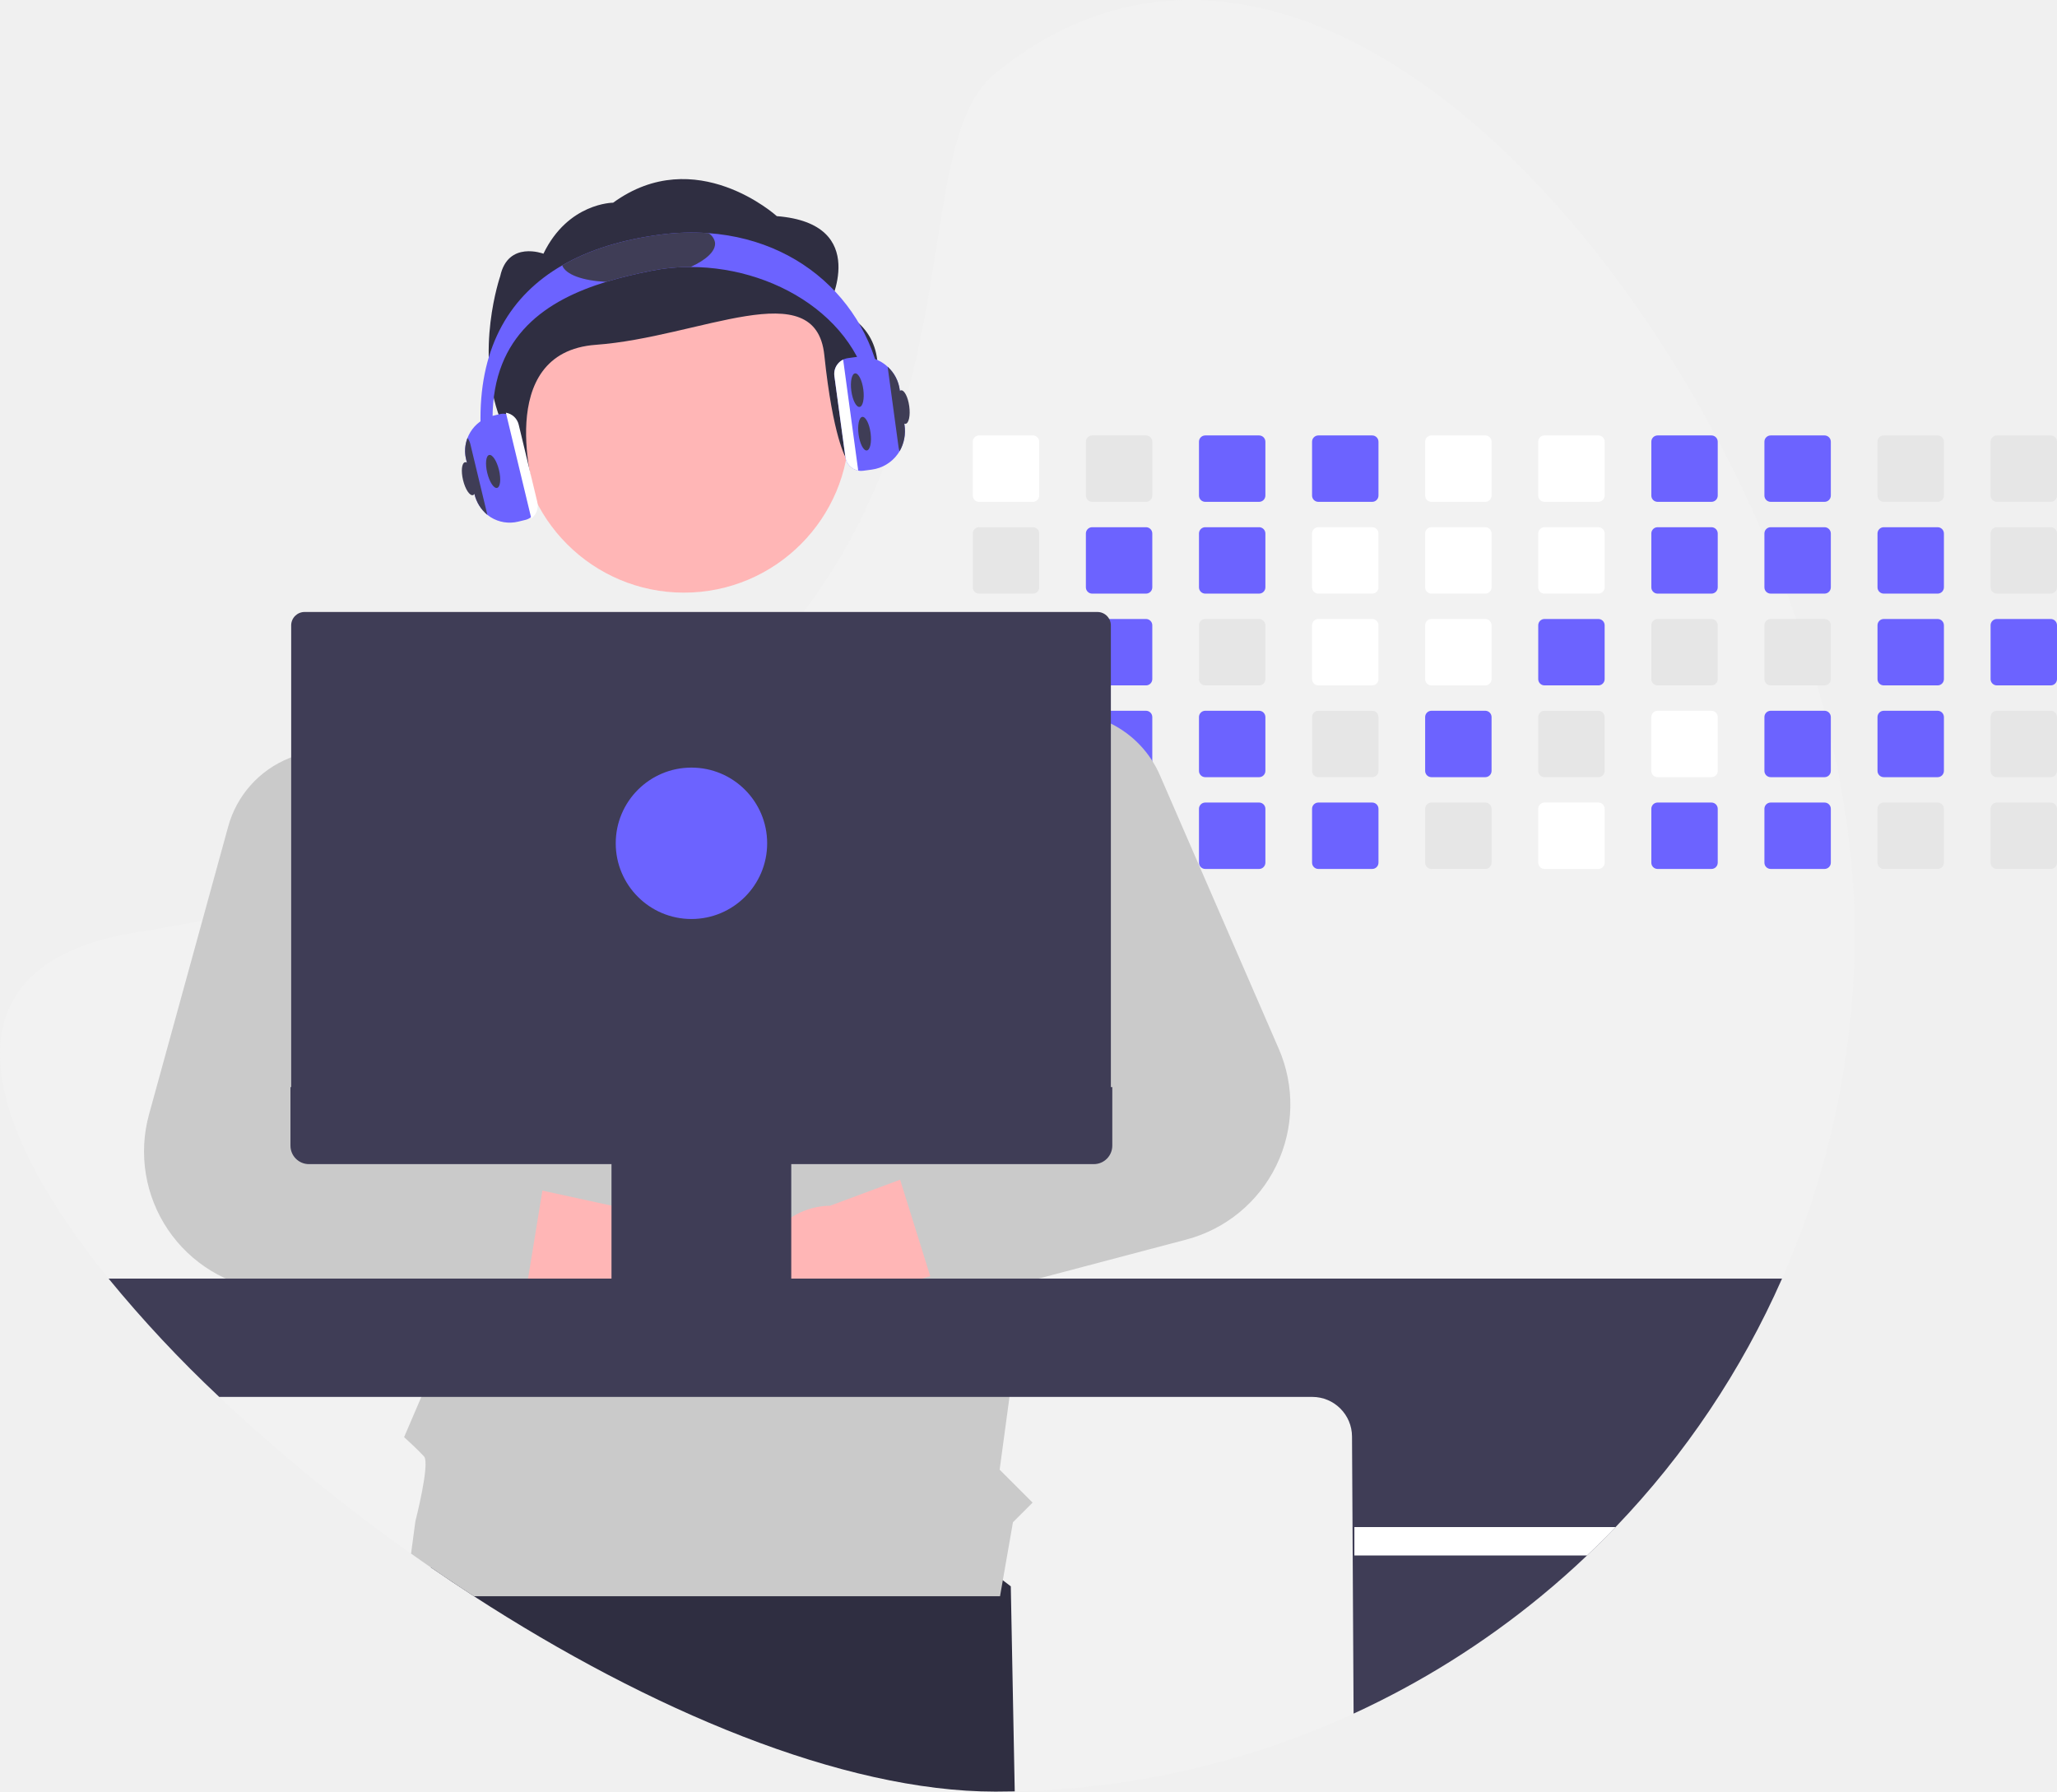
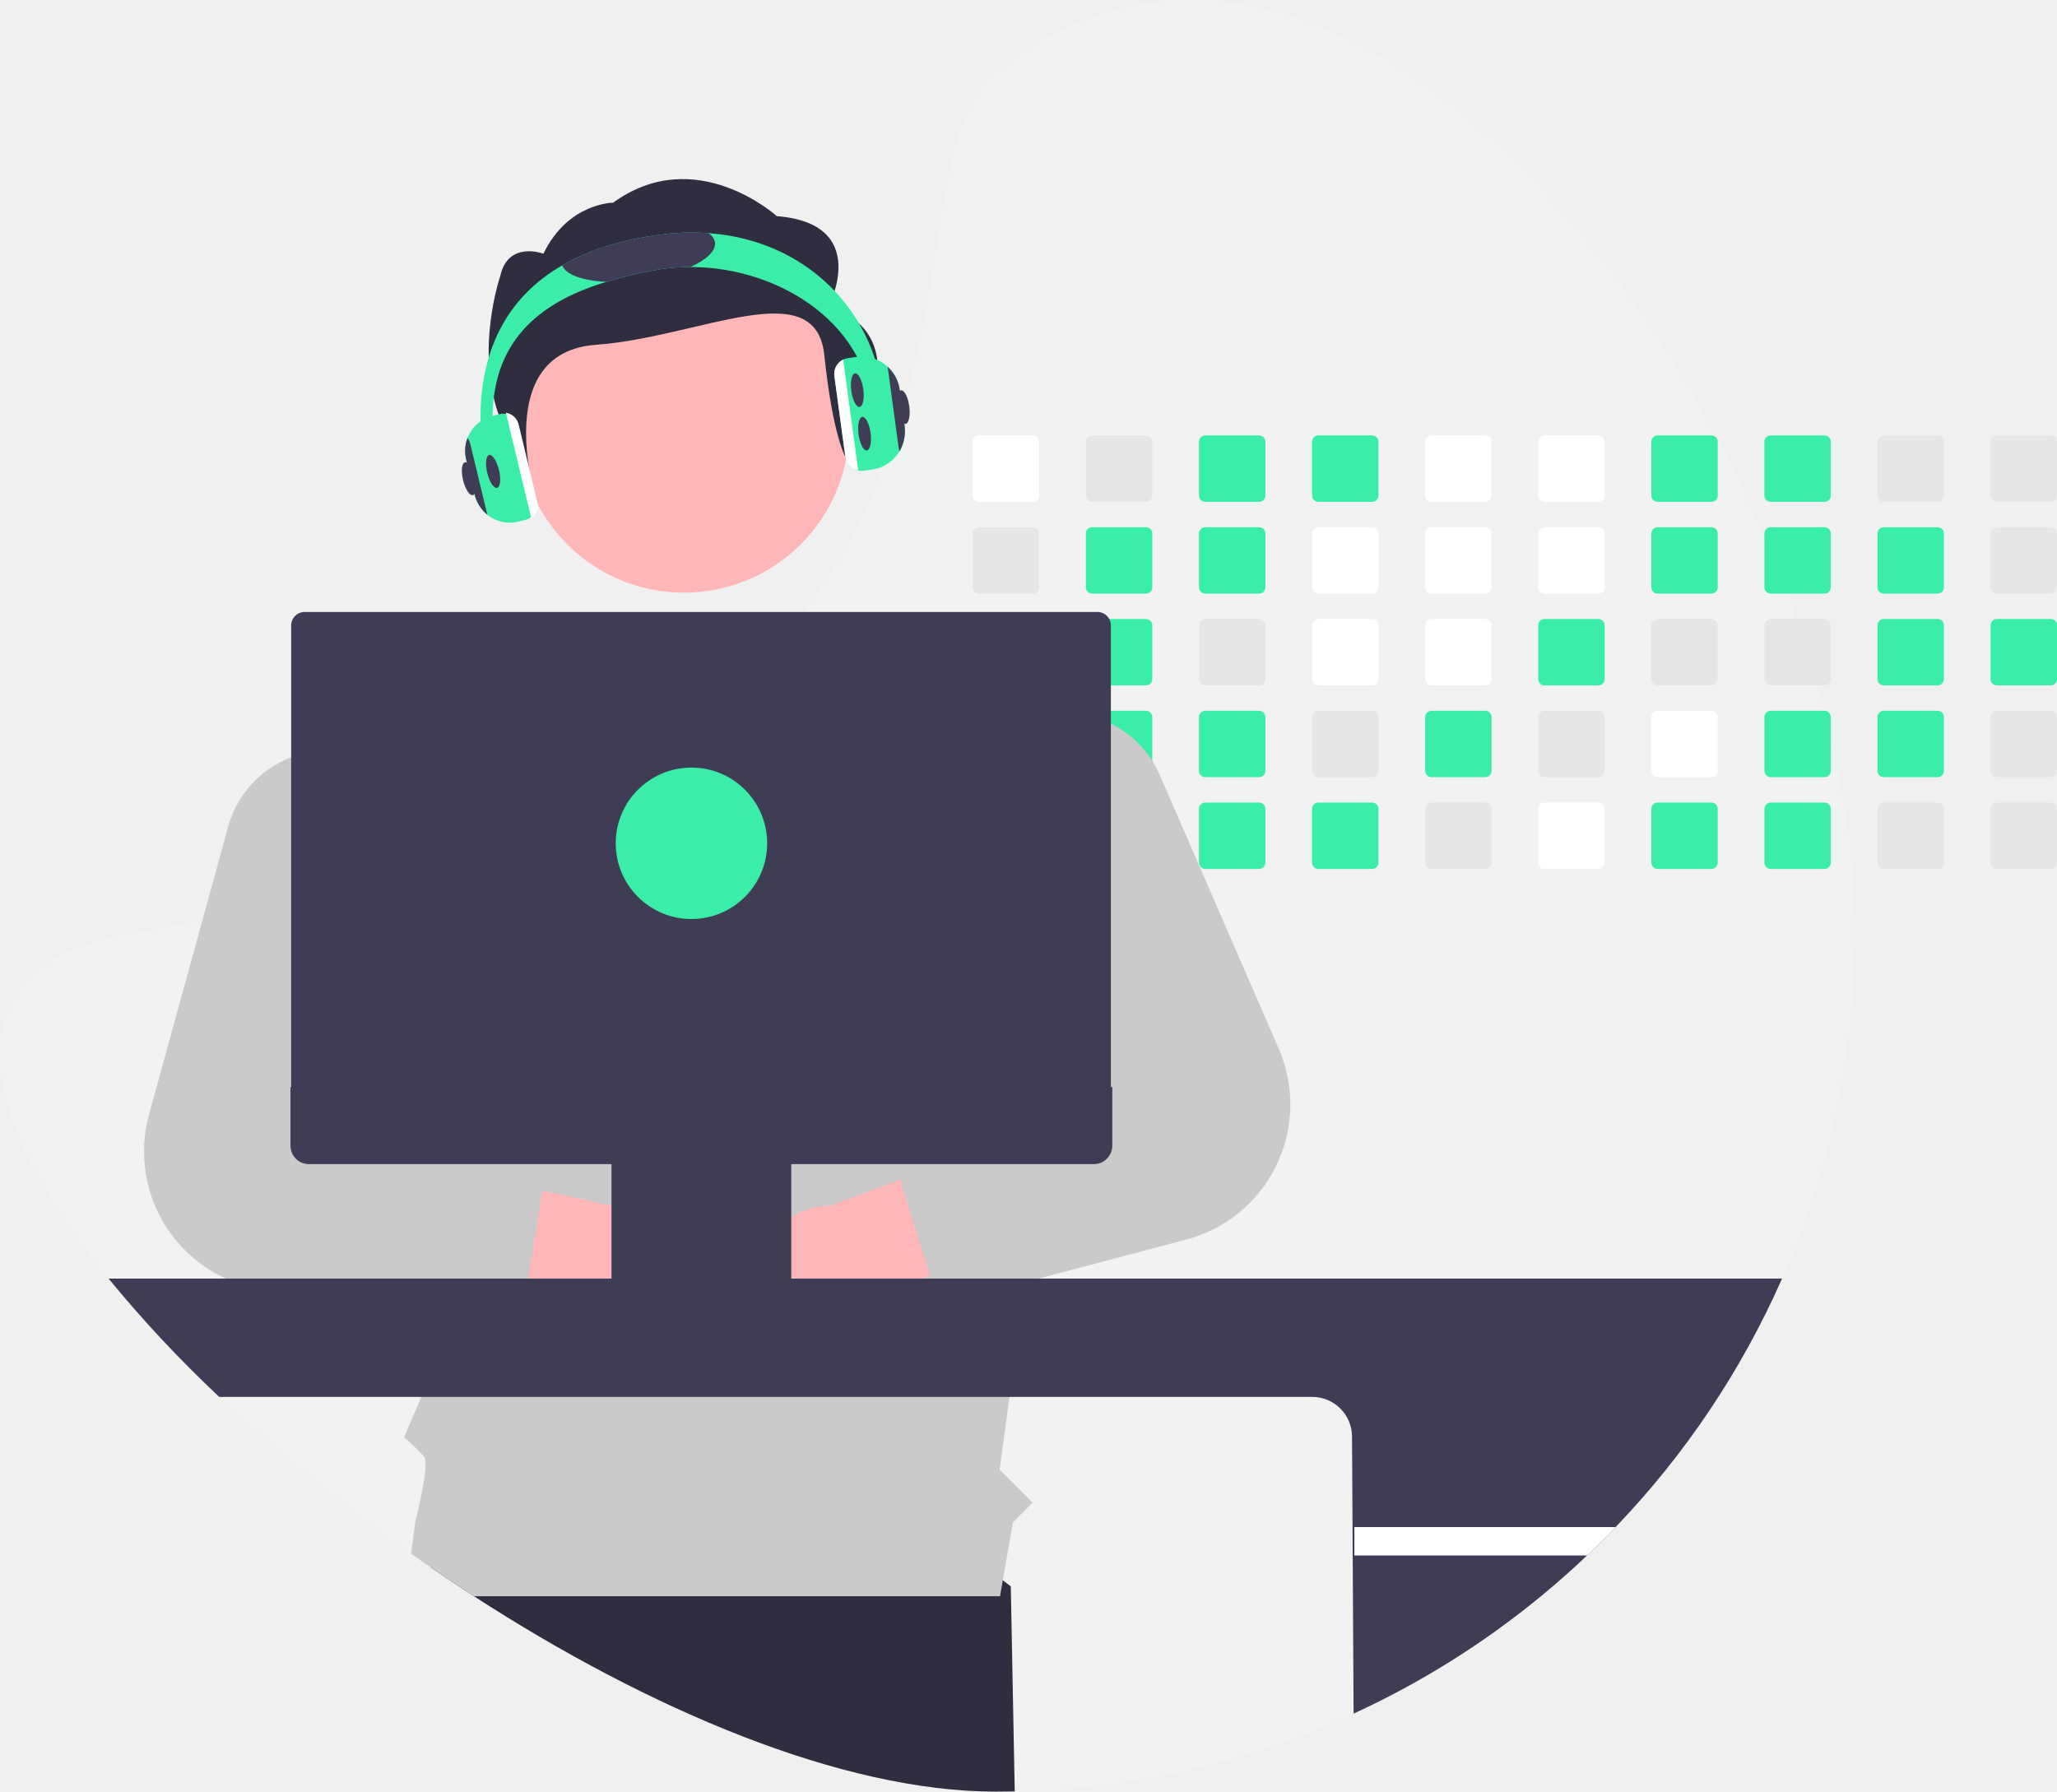
<svg xmlns="http://www.w3.org/2000/svg" data-name="Layer 1" width="850.538" height="740.83" viewBox="0 0 850.538 740.83">
  <path d="M941.609,465.125a354.21,354.21,0,0,1-98.85,245.9q-5.745,6.015-11.8,11.74-9.225,8.775-19.07,16.87a353.934,353.934,0,0,1-217.58,80.69q-3.975.09-7.98.09c-63.43,0-143.21-33.88-215.61-80.78q-8.985-5.82-17.81-11.91-4.125-2.82-8.21-5.72a730.43,730.43,0,0,1-79.32-64.8,514.116,514.116,0,0,1-45.75-48.92c-55.63-68.62-67.9-130.45,11.41-143.16q14.085-2.25,27.34-4.81,19.2-3.69,36.75-7.97,23.64-5.745,44.42-12.46,6.99-2.25,13.66-4.59c65.74-23.09,109.74-53.2,139.69-85.87q7.62-8.295,14.05-16.79a236.055,236.055,0,0,0,17.83-27.12,254.898,254.898,0,0,0,18.41-41.05l.27-.78c23.83-68.74,16.58-132.5,42.87-153.84,112.38-91.23,252.29,38.69,317.96,191.9q4.965,11.58,9.34,23.3,1.965,5.235,3.79,10.49,4.8,13.695,8.71,27.46,1.5,5.25,2.86,10.49c.97,3.77,1.9,7.53,2.76,11.29C938.139,412.305,941.609,439.455,941.609,465.125Z" transform="translate(-174.731 -79.58524)" fill="#f2f2f2" />
  <path d="M594.309,820.325q-3.975.09-7.98.09c-63.43,0-143.21-33.88-215.61-80.78q-8.985-5.82-17.81-11.91l5.16-31.4,156.21-20.74,78.4,59.95Z" transform="translate(-174.731 -79.58524)" fill="#2f2e41" />
  <path d="M601.829,259.635h-22.26a2.601,2.601,0,0,0-2.6,2.6v22.27a2.593,2.593,0,0,0,2.6,2.59h22.26a2.599,2.599,0,0,0,2.6-2.59v-22.27A2.608,2.608,0,0,0,601.829,259.635Z" transform="translate(-174.731 -79.58524)" fill="#fff" />
  <path d="M601.829,297.585h-22.26a2.601,2.601,0,0,0-2.6,2.6v22.27a2.593,2.593,0,0,0,2.6,2.59h22.26a2.599,2.599,0,0,0,2.6-2.59v-22.27A2.608,2.608,0,0,0,601.829,297.585Z" transform="translate(-174.731 -79.58524)" fill="#e6e6e6" />
  <path d="M601.829,335.535h-22.26a2.601,2.601,0,0,0-2.6,2.6v22.26a2.595,2.595,0,0,0,2.6,2.6h22.26a2.601,2.601,0,0,0,2.6-2.6v-22.26A2.608,2.608,0,0,0,601.829,335.535Z" transform="translate(-174.731 -79.58524)" fill="#e6e6e6" />
  <path d="M604.389,375.625a2.617,2.617,0,0,0-2.56-2.14h-22.26a2.601,2.601,0,0,0-2.6,2.6v22.26a2.595,2.595,0,0,0,2.6,2.6h22.26a2.601,2.601,0,0,0,2.6-2.6v-22.26A2.313,2.313,0,0,0,604.389,375.625Z" transform="translate(-174.731 -79.58524)" fill="#e6e6e6" />
  <path d="M602.839,411.635a2.634,2.634,0,0,0-1.01-.2h-22.26a2.595,2.595,0,0,0-2.6,2.6v22.26a2.588,2.588,0,0,0,2.6,2.6h22.26a2.601,2.601,0,0,0,2.6-2.6v-22.26A2.616,2.616,0,0,0,602.839,411.635Z" transform="translate(-174.731 -79.58524)" fill="#e6e6e6" />
  <path d="M648.589,259.635h-22.26a2.601,2.601,0,0,0-2.6,2.6v22.27a2.593,2.593,0,0,0,2.6,2.59h22.26a2.599,2.599,0,0,0,2.6-2.59v-22.27A2.608,2.608,0,0,0,648.589,259.635Z" transform="translate(-174.731 -79.58524)" fill="#e6e6e6" />
-   <path d="M648.589,297.585h-22.26a2.601,2.601,0,0,0-2.6,2.6v22.27a2.593,2.593,0,0,0,2.6,2.59h22.26a2.599,2.599,0,0,0,2.6-2.59v-22.27A2.608,2.608,0,0,0,648.589,297.585Z" transform="translate(-174.731 -79.58524)" fill="#6c63ff" />
-   <path d="M648.589,335.535h-22.26a2.601,2.601,0,0,0-2.6,2.6v22.26a2.595,2.595,0,0,0,2.6,2.6h22.26a2.601,2.601,0,0,0,2.6-2.6v-22.26A2.608,2.608,0,0,0,648.589,335.535Z" transform="translate(-174.731 -79.58524)" fill="#6c63ff" />
-   <path d="M648.589,373.485h-22.26a2.593,2.593,0,0,0-2.46,1.78,2.478,2.478,0,0,0-.14.82v22.26a2.595,2.595,0,0,0,2.6,2.6h22.26a2.601,2.601,0,0,0,2.6-2.6v-22.26A2.608,2.608,0,0,0,648.589,373.485Z" transform="translate(-174.731 -79.58524)" fill="#6c63ff" />
+   <path d="M648.589,297.585h-22.26a2.601,2.601,0,0,0-2.6,2.6v22.27a2.593,2.593,0,0,0,2.6,2.59h22.26a2.599,2.599,0,0,0,2.6-2.59v-22.27A2.608,2.608,0,0,0,648.589,297.585Z" transform="translate(-174.731 -79.58524)" fill="#3aeea9" />
+   <path d="M648.589,335.535h-22.26a2.601,2.601,0,0,0-2.6,2.6v22.26a2.595,2.595,0,0,0,2.6,2.6h22.26a2.601,2.601,0,0,0,2.6-2.6v-22.26A2.608,2.608,0,0,0,648.589,335.535Z" transform="translate(-174.731 -79.58524)" fill="#3aeea9" />
+   <path d="M648.589,373.485h-22.26a2.593,2.593,0,0,0-2.46,1.78,2.478,2.478,0,0,0-.14.82v22.26a2.595,2.595,0,0,0,2.6,2.6h22.26a2.601,2.601,0,0,0,2.6-2.6v-22.26A2.608,2.608,0,0,0,648.589,373.485Z" transform="translate(-174.731 -79.58524)" fill="#3aeea9" />
  <path d="M648.589,411.435h-22.26a2.595,2.595,0,0,0-2.6,2.6v22.26a2.595,2.595,0,0,0,2.6,2.6h22.26a2.601,2.601,0,0,0,2.6-2.6v-22.26A2.601,2.601,0,0,0,648.589,411.435Z" transform="translate(-174.731 -79.58524)" fill="#e6e6e6" />
-   <path d="M695.349,259.635h-22.26a2.601,2.601,0,0,0-2.6,2.6v22.27a2.593,2.593,0,0,0,2.6,2.59h22.26a2.599,2.599,0,0,0,2.6-2.59v-22.27A2.608,2.608,0,0,0,695.349,259.635Z" transform="translate(-174.731 -79.58524)" fill="#6c63ff" />
-   <path d="M695.349,297.585h-22.26a2.601,2.601,0,0,0-2.6,2.6v22.27a2.593,2.593,0,0,0,2.6,2.59h22.26a2.599,2.599,0,0,0,2.6-2.59v-22.27A2.608,2.608,0,0,0,695.349,297.585Z" transform="translate(-174.731 -79.58524)" fill="#6c63ff" />
+   <path d="M695.349,259.635h-22.26a2.601,2.601,0,0,0-2.6,2.6v22.27a2.593,2.593,0,0,0,2.6,2.59h22.26a2.599,2.599,0,0,0,2.6-2.59v-22.27A2.608,2.608,0,0,0,695.349,259.635Z" transform="translate(-174.731 -79.58524)" fill="#3aeea9" />
+   <path d="M695.349,297.585h-22.26a2.601,2.601,0,0,0-2.6,2.6v22.27a2.593,2.593,0,0,0,2.6,2.59h22.26a2.599,2.599,0,0,0,2.6-2.59v-22.27A2.608,2.608,0,0,0,695.349,297.585Z" transform="translate(-174.731 -79.58524)" fill="#3aeea9" />
  <path d="M695.349,335.535h-22.26a2.601,2.601,0,0,0-2.6,2.6v22.26a2.595,2.595,0,0,0,2.6,2.6h22.26a2.601,2.601,0,0,0,2.6-2.6v-22.26A2.608,2.608,0,0,0,695.349,335.535Z" transform="translate(-174.731 -79.58524)" fill="#e6e6e6" />
-   <path d="M695.349,373.485h-22.26a2.601,2.601,0,0,0-2.6,2.6v22.26a2.595,2.595,0,0,0,2.6,2.6h22.26a2.601,2.601,0,0,0,2.6-2.6v-22.26A2.608,2.608,0,0,0,695.349,373.485Z" transform="translate(-174.731 -79.58524)" fill="#6c63ff" />
-   <path d="M695.349,411.435h-22.26a2.595,2.595,0,0,0-2.6,2.6v22.26a2.595,2.595,0,0,0,2.6,2.6h22.26a2.601,2.601,0,0,0,2.6-2.6v-22.26A2.601,2.601,0,0,0,695.349,411.435Z" transform="translate(-174.731 -79.58524)" fill="#6c63ff" />
-   <path d="M742.109,259.635h-22.26a2.601,2.601,0,0,0-2.6,2.6v22.27a2.593,2.593,0,0,0,2.6,2.59h22.26a2.599,2.599,0,0,0,2.6-2.59v-22.27A2.608,2.608,0,0,0,742.109,259.635Z" transform="translate(-174.731 -79.58524)" fill="#6c63ff" />
+   <path d="M695.349,373.485h-22.26a2.601,2.601,0,0,0-2.6,2.6v22.26a2.595,2.595,0,0,0,2.6,2.6h22.26a2.601,2.601,0,0,0,2.6-2.6v-22.26A2.608,2.608,0,0,0,695.349,373.485Z" transform="translate(-174.731 -79.58524)" fill="#3aeea9" />
+   <path d="M695.349,411.435h-22.26a2.595,2.595,0,0,0-2.6,2.6v22.26a2.595,2.595,0,0,0,2.6,2.6h22.26a2.601,2.601,0,0,0,2.6-2.6v-22.26A2.601,2.601,0,0,0,695.349,411.435Z" transform="translate(-174.731 -79.58524)" fill="#3aeea9" />
+   <path d="M742.109,259.635h-22.26a2.601,2.601,0,0,0-2.6,2.6v22.27a2.593,2.593,0,0,0,2.6,2.59h22.26a2.599,2.599,0,0,0,2.6-2.59v-22.27A2.608,2.608,0,0,0,742.109,259.635Z" transform="translate(-174.731 -79.58524)" fill="#3aeea9" />
  <path d="M742.109,297.585h-22.26a2.601,2.601,0,0,0-2.6,2.6v22.27a2.593,2.593,0,0,0,2.6,2.59h22.26a2.599,2.599,0,0,0,2.6-2.59v-22.27A2.608,2.608,0,0,0,742.109,297.585Z" transform="translate(-174.731 -79.58524)" fill="#fff" />
  <path d="M742.109,335.535h-22.26a2.601,2.601,0,0,0-2.6,2.6v22.26a2.595,2.595,0,0,0,2.6,2.6h22.26a2.601,2.601,0,0,0,2.6-2.6v-22.26A2.608,2.608,0,0,0,742.109,335.535Z" transform="translate(-174.731 -79.58524)" fill="#fff" />
  <path d="M742.109,373.485h-22.26a2.601,2.601,0,0,0-2.6,2.6v22.26a2.595,2.595,0,0,0,2.6,2.6h22.26a2.601,2.601,0,0,0,2.6-2.6v-22.26A2.608,2.608,0,0,0,742.109,373.485Z" transform="translate(-174.731 -79.58524)" fill="#e6e6e6" />
-   <path d="M742.109,411.435h-22.26a2.595,2.595,0,0,0-2.6,2.6v22.26a2.595,2.595,0,0,0,2.6,2.6h22.26a2.601,2.601,0,0,0,2.6-2.6v-22.26A2.601,2.601,0,0,0,742.109,411.435Z" transform="translate(-174.731 -79.58524)" fill="#6c63ff" />
+   <path d="M742.109,411.435h-22.26a2.595,2.595,0,0,0-2.6,2.6v22.26a2.595,2.595,0,0,0,2.6,2.6h22.26a2.601,2.601,0,0,0,2.6-2.6v-22.26A2.601,2.601,0,0,0,742.109,411.435Z" transform="translate(-174.731 -79.58524)" fill="#3aeea9" />
  <path d="M788.869,259.635h-22.27a2.599,2.599,0,0,0-2.59,2.6v22.27a2.591,2.591,0,0,0,2.59,2.59h22.27a2.599,2.599,0,0,0,2.6-2.59v-22.27A2.608,2.608,0,0,0,788.869,259.635Z" transform="translate(-174.731 -79.58524)" fill="#fff" />
  <path d="M788.869,297.585h-22.27a2.599,2.599,0,0,0-2.59,2.6v22.27a2.59,2.59,0,0,0,2.59,2.59h22.27a2.599,2.599,0,0,0,2.6-2.59v-22.27A2.608,2.608,0,0,0,788.869,297.585Z" transform="translate(-174.731 -79.58524)" fill="#fff" />
  <path d="M788.869,335.535h-22.27a2.599,2.599,0,0,0-2.59,2.6v22.26a2.593,2.593,0,0,0,2.59,2.6h22.27a2.601,2.601,0,0,0,2.6-2.6v-22.26A2.608,2.608,0,0,0,788.869,335.535Z" transform="translate(-174.731 -79.58524)" fill="#fff" />
-   <path d="M788.869,373.485h-22.27a2.599,2.599,0,0,0-2.59,2.6v22.26a2.593,2.593,0,0,0,2.59,2.6h22.27a2.601,2.601,0,0,0,2.6-2.6v-22.26A2.608,2.608,0,0,0,788.869,373.485Z" transform="translate(-174.731 -79.58524)" fill="#6c63ff" />
+   <path d="M788.869,373.485h-22.27a2.599,2.599,0,0,0-2.59,2.6v22.26a2.593,2.593,0,0,0,2.59,2.6h22.27a2.601,2.601,0,0,0,2.6-2.6v-22.26A2.608,2.608,0,0,0,788.869,373.485Z" transform="translate(-174.731 -79.58524)" fill="#3aeea9" />
  <path d="M788.869,411.435h-22.27a2.593,2.593,0,0,0-2.59,2.6v22.26a2.593,2.593,0,0,0,2.59,2.6h22.27a2.601,2.601,0,0,0,2.6-2.6v-22.26A2.601,2.601,0,0,0,788.869,411.435Z" transform="translate(-174.731 -79.58524)" fill="#e6e6e6" />
  <path d="M835.629,259.635h-22.27a2.599,2.599,0,0,0-2.59,2.6v22.27a2.591,2.591,0,0,0,2.59,2.59h22.27a2.599,2.599,0,0,0,2.6-2.59v-22.27A2.608,2.608,0,0,0,835.629,259.635Z" transform="translate(-174.731 -79.58524)" fill="#fff" />
  <path d="M835.629,297.585h-22.27a2.599,2.599,0,0,0-2.59,2.6v22.27a2.59,2.59,0,0,0,2.59,2.59h22.27a2.599,2.599,0,0,0,2.6-2.59v-22.27A2.608,2.608,0,0,0,835.629,297.585Z" transform="translate(-174.731 -79.58524)" fill="#fff" />
-   <path d="M835.629,335.535h-22.27a2.599,2.599,0,0,0-2.59,2.6v22.26a2.593,2.593,0,0,0,2.59,2.6h22.27a2.601,2.601,0,0,0,2.6-2.6v-22.26A2.608,2.608,0,0,0,835.629,335.535Z" transform="translate(-174.731 -79.58524)" fill="#6c63ff" />
+   <path d="M835.629,335.535h-22.27a2.599,2.599,0,0,0-2.59,2.6v22.26a2.593,2.593,0,0,0,2.59,2.6h22.27a2.601,2.601,0,0,0,2.6-2.6v-22.26A2.608,2.608,0,0,0,835.629,335.535Z" transform="translate(-174.731 -79.58524)" fill="#3aeea9" />
  <path d="M835.629,373.485h-22.27a2.599,2.599,0,0,0-2.59,2.6v22.26a2.593,2.593,0,0,0,2.59,2.6h22.27a2.601,2.601,0,0,0,2.6-2.6v-22.26A2.608,2.608,0,0,0,835.629,373.485Z" transform="translate(-174.731 -79.58524)" fill="#e6e6e6" />
  <path d="M835.629,411.435h-22.27a2.593,2.593,0,0,0-2.59,2.6v22.26a2.593,2.593,0,0,0,2.59,2.6h22.27a2.601,2.601,0,0,0,2.6-2.6v-22.26A2.601,2.601,0,0,0,835.629,411.435Z" transform="translate(-174.731 -79.58524)" fill="#fff" />
-   <path d="M882.389,259.635h-22.27a2.599,2.599,0,0,0-2.59,2.6v22.27a2.591,2.591,0,0,0,2.59,2.59h22.27a2.599,2.599,0,0,0,2.6-2.59v-22.27A2.608,2.608,0,0,0,882.389,259.635Z" transform="translate(-174.731 -79.58524)" fill="#6c63ff" />
-   <path d="M882.389,297.585h-22.27a2.599,2.599,0,0,0-2.59,2.6v22.27a2.59,2.59,0,0,0,2.59,2.59h22.27a2.599,2.599,0,0,0,2.6-2.59v-22.27A2.608,2.608,0,0,0,882.389,297.585Z" transform="translate(-174.731 -79.58524)" fill="#6c63ff" />
+   <path d="M882.389,259.635h-22.27a2.599,2.599,0,0,0-2.59,2.6v22.27a2.591,2.591,0,0,0,2.59,2.59h22.27a2.599,2.599,0,0,0,2.6-2.59v-22.27A2.608,2.608,0,0,0,882.389,259.635Z" transform="translate(-174.731 -79.58524)" fill="#3aeea9" />
+   <path d="M882.389,297.585h-22.27a2.599,2.599,0,0,0-2.59,2.6v22.27a2.59,2.59,0,0,0,2.59,2.59h22.27a2.599,2.599,0,0,0,2.6-2.59v-22.27A2.608,2.608,0,0,0,882.389,297.585Z" transform="translate(-174.731 -79.58524)" fill="#3aeea9" />
  <path d="M882.389,335.535h-22.27a2.599,2.599,0,0,0-2.59,2.6v22.26a2.593,2.593,0,0,0,2.59,2.6h22.27a2.601,2.601,0,0,0,2.6-2.6v-22.26A2.608,2.608,0,0,0,882.389,335.535Z" transform="translate(-174.731 -79.58524)" fill="#e6e6e6" />
  <path d="M882.389,373.485h-22.27a2.599,2.599,0,0,0-2.59,2.6v22.26a2.593,2.593,0,0,0,2.59,2.6h22.27a2.601,2.601,0,0,0,2.6-2.6v-22.26A2.608,2.608,0,0,0,882.389,373.485Z" transform="translate(-174.731 -79.58524)" fill="#fff" />
-   <path d="M882.389,411.435h-22.27a2.593,2.593,0,0,0-2.59,2.6v22.26a2.593,2.593,0,0,0,2.59,2.6h22.27a2.601,2.601,0,0,0,2.6-2.6v-22.26A2.601,2.601,0,0,0,882.389,411.435Z" transform="translate(-174.731 -79.58524)" fill="#6c63ff" />
-   <path d="M929.149,259.635h-22.27a2.599,2.599,0,0,0-2.59,2.6v22.27a2.591,2.591,0,0,0,2.59,2.59h22.27a2.599,2.599,0,0,0,2.6-2.59v-22.27A2.608,2.608,0,0,0,929.149,259.635Z" transform="translate(-174.731 -79.58524)" fill="#6c63ff" />
-   <path d="M929.149,297.585h-22.27a2.599,2.599,0,0,0-2.59,2.6v22.27a2.59,2.59,0,0,0,2.59,2.59h22.27a2.599,2.599,0,0,0,2.6-2.59v-22.27A2.608,2.608,0,0,0,929.149,297.585Z" transform="translate(-174.731 -79.58524)" fill="#6c63ff" />
+   <path d="M882.389,411.435h-22.27a2.593,2.593,0,0,0-2.59,2.6v22.26a2.593,2.593,0,0,0,2.59,2.6h22.27a2.601,2.601,0,0,0,2.6-2.6v-22.26A2.601,2.601,0,0,0,882.389,411.435Z" transform="translate(-174.731 -79.58524)" fill="#3aeea9" />
+   <path d="M929.149,259.635h-22.27a2.599,2.599,0,0,0-2.59,2.6v22.27a2.591,2.591,0,0,0,2.59,2.59h22.27a2.599,2.599,0,0,0,2.6-2.59v-22.27A2.608,2.608,0,0,0,929.149,259.635Z" transform="translate(-174.731 -79.58524)" fill="#3aeea9" />
+   <path d="M929.149,297.585h-22.27a2.599,2.599,0,0,0-2.59,2.6v22.27a2.59,2.59,0,0,0,2.59,2.59h22.27a2.599,2.599,0,0,0,2.6-2.59v-22.27A2.608,2.608,0,0,0,929.149,297.585Z" transform="translate(-174.731 -79.58524)" fill="#3aeea9" />
  <path d="M929.149,335.535h-22.27a2.599,2.599,0,0,0-2.59,2.6v22.26a2.593,2.593,0,0,0,2.59,2.6h22.27a2.601,2.601,0,0,0,2.6-2.6v-22.26A2.608,2.608,0,0,0,929.149,335.535Z" transform="translate(-174.731 -79.58524)" fill="#e6e6e6" />
-   <path d="M929.149,373.485h-22.27a2.599,2.599,0,0,0-2.59,2.6v22.26a2.593,2.593,0,0,0,2.59,2.6h22.27a2.601,2.601,0,0,0,2.6-2.6v-22.26A2.608,2.608,0,0,0,929.149,373.485Z" transform="translate(-174.731 -79.58524)" fill="#6c63ff" />
-   <path d="M929.149,411.435h-22.27a2.593,2.593,0,0,0-2.59,2.6v22.26a2.593,2.593,0,0,0,2.59,2.6h22.27a2.601,2.601,0,0,0,2.6-2.6v-22.26A2.601,2.601,0,0,0,929.149,411.435Z" transform="translate(-174.731 -79.58524)" fill="#6c63ff" />
+   <path d="M929.149,373.485h-22.27a2.599,2.599,0,0,0-2.59,2.6v22.26a2.593,2.593,0,0,0,2.59,2.6h22.27a2.601,2.601,0,0,0,2.6-2.6v-22.26A2.608,2.608,0,0,0,929.149,373.485Z" transform="translate(-174.731 -79.58524)" fill="#3aeea9" />
+   <path d="M929.149,411.435h-22.27a2.593,2.593,0,0,0-2.59,2.6v22.26a2.593,2.593,0,0,0,2.59,2.6h22.27a2.601,2.601,0,0,0,2.6-2.6v-22.26A2.601,2.601,0,0,0,929.149,411.435Z" transform="translate(-174.731 -79.58524)" fill="#3aeea9" />
  <path d="M975.909,259.635h-22.27a2.599,2.599,0,0,0-2.59,2.6v22.27a2.591,2.591,0,0,0,2.59,2.59h22.27a2.599,2.599,0,0,0,2.6-2.59v-22.27A2.608,2.608,0,0,0,975.909,259.635Z" transform="translate(-174.731 -79.58524)" fill="#e6e6e6" />
-   <path d="M975.909,297.585h-22.27a2.599,2.599,0,0,0-2.59,2.6v22.27a2.59,2.59,0,0,0,2.59,2.59h22.27a2.599,2.599,0,0,0,2.6-2.59v-22.27A2.608,2.608,0,0,0,975.909,297.585Z" transform="translate(-174.731 -79.58524)" fill="#6c63ff" />
-   <path d="M975.909,335.535h-22.27a2.599,2.599,0,0,0-2.59,2.6v22.26a2.593,2.593,0,0,0,2.59,2.6h22.27a2.601,2.601,0,0,0,2.6-2.6v-22.26A2.608,2.608,0,0,0,975.909,335.535Z" transform="translate(-174.731 -79.58524)" fill="#6c63ff" />
-   <path d="M975.909,373.485h-22.27a2.599,2.599,0,0,0-2.59,2.6v22.26a2.593,2.593,0,0,0,2.59,2.6h22.27a2.601,2.601,0,0,0,2.6-2.6v-22.26A2.608,2.608,0,0,0,975.909,373.485Z" transform="translate(-174.731 -79.58524)" fill="#6c63ff" />
+   <path d="M975.909,297.585h-22.27a2.599,2.599,0,0,0-2.59,2.6v22.27a2.59,2.59,0,0,0,2.59,2.59h22.27a2.599,2.599,0,0,0,2.6-2.59v-22.27A2.608,2.608,0,0,0,975.909,297.585Z" transform="translate(-174.731 -79.58524)" fill="#3aeea9" />
+   <path d="M975.909,335.535h-22.27a2.599,2.599,0,0,0-2.59,2.6v22.26a2.593,2.593,0,0,0,2.59,2.6h22.27a2.601,2.601,0,0,0,2.6-2.6v-22.26A2.608,2.608,0,0,0,975.909,335.535Z" transform="translate(-174.731 -79.58524)" fill="#3aeea9" />
+   <path d="M975.909,373.485h-22.27a2.599,2.599,0,0,0-2.59,2.6v22.26a2.593,2.593,0,0,0,2.59,2.6h22.27a2.601,2.601,0,0,0,2.6-2.6v-22.26A2.608,2.608,0,0,0,975.909,373.485Z" transform="translate(-174.731 -79.58524)" fill="#3aeea9" />
  <path d="M975.909,411.435h-22.27a2.593,2.593,0,0,0-2.59,2.6v22.26a2.593,2.593,0,0,0,2.59,2.6h22.27a2.601,2.601,0,0,0,2.6-2.6v-22.26A2.601,2.601,0,0,0,975.909,411.435Z" transform="translate(-174.731 -79.58524)" fill="#e6e6e6" />
  <path d="M1022.669,259.635h-22.27a2.599,2.599,0,0,0-2.59,2.6v22.27a2.591,2.591,0,0,0,2.59,2.59h22.27a2.599,2.599,0,0,0,2.6-2.59v-22.27A2.608,2.608,0,0,0,1022.669,259.635Z" transform="translate(-174.731 -79.58524)" fill="#e6e6e6" />
  <path d="M1022.669,297.585h-22.27a2.599,2.599,0,0,0-2.59,2.6v22.27a2.591,2.591,0,0,0,2.59,2.59h22.27a2.599,2.599,0,0,0,2.6-2.59v-22.27A2.608,2.608,0,0,0,1022.669,297.585Z" transform="translate(-174.731 -79.58524)" fill="#e6e6e6" />
-   <path d="M1022.669,335.535h-22.27a2.599,2.599,0,0,0-2.59,2.6v22.26a2.593,2.593,0,0,0,2.59,2.6h22.27a2.601,2.601,0,0,0,2.6-2.6v-22.26A2.608,2.608,0,0,0,1022.669,335.535Z" transform="translate(-174.731 -79.58524)" fill="#6c63ff" />
+   <path d="M1022.669,335.535h-22.27a2.599,2.599,0,0,0-2.59,2.6v22.26a2.593,2.593,0,0,0,2.59,2.6h22.27a2.601,2.601,0,0,0,2.6-2.6v-22.26A2.608,2.608,0,0,0,1022.669,335.535Z" transform="translate(-174.731 -79.58524)" fill="#3aeea9" />
  <path d="M1022.669,373.485h-22.27a2.599,2.599,0,0,0-2.59,2.6v22.26a2.593,2.593,0,0,0,2.59,2.6h22.27a2.601,2.601,0,0,0,2.6-2.6v-22.26A2.608,2.608,0,0,0,1022.669,373.485Z" transform="translate(-174.731 -79.58524)" fill="#e6e6e6" />
  <path d="M1022.669,411.435h-22.27a2.593,2.593,0,0,0-2.59,2.6v22.26a2.593,2.593,0,0,0,2.59,2.6h22.27a2.601,2.601,0,0,0,2.6-2.6v-22.26A2.601,2.601,0,0,0,1022.669,411.435Z" transform="translate(-174.731 -79.58524)" fill="#e6e6e6" />
  <polygon points="336.095 660.051 335.475 660.051 336.005 659.981 336.095 660.051" fill="#2f2e41" />
  <circle id="b6132315-04e2-4cdb-a713-107c9cd58b0b" data-name="ab6171fa-7d69-4734-b81c-8dff60f9761b" cx="282.814" cy="176.733" r="68.322" fill="#ffb6b6" />
  <path id="f4304bdd-ba2d-4fff-b404-410205410c5d-707" data-name="bf427902-b9bf-4946-b5d7-5c1c7e04535e" d="M517.377,206.226s17.869-34.161-21.444-37.266c0,0-33.515-30.402-67.676-5.558,0,0-18.633,0-28.823,21.086,0,0-14.655-5.558-17.876,9.317,0,0-10.723,31.055,0,59.005,10.723,27.95,14.285,31.055,14.285,31.055s-17.621-58.598,25.27-61.704,90.887-29.909,94.461,4.251,8.953,42.578,8.953,42.578S558.479,220.201,517.377,206.226Z" transform="translate(-174.731 -79.58524)" fill="#2f2e41" />
  <path d="M634.279,424.695l-.22,1.16-2.47,13.04-17.07,90.2-1.01,5.31-2.12,11.23-2.9,15.32-6.43,33.95-1.84,9.73-.69,3.65-.24,1.28-1.91,10.07-.58,3.04-4.66,34.53-4.07,30.09,13.62,13.62-8.12,8.12-5.33,30.53.01.07H370.719q-13.2-8.55-26.02-17.63l1.79-13.4s6.16-23.93,3.57-26.79c-2.58-2.86-8.24-7.97-8.24-7.97l7.13-16.64.99-2.31-1.66-34.43-.04-.83-.55-11.35-.07-1.46-.11-2.19-2.11-43.68-.04-.72-.64-13.24-.6-12.59-.26-5.31-2.57-53.13-1.74-36.08-1.52-31.41,6.11-2.07,65.35-22.21,27.07-35.19,56.34.42,27.58.21,46.02,42.68,10.47,5,.08.04,7.51,3.59,19.04,9.09,20.13,9.62,10.33,4.93Z" transform="translate(-174.731 -79.58524)" fill="#cacaca" />
  <path d="M443.84,637.136a30.286,30.286,0,0,1-40.664-22.43L296.617,599.588l37.043-41.902,95.511,20.78a30.45,30.45,0,0,1,14.669,58.67Z" transform="translate(-174.731 -79.58524)" fill="#ffb6b6" />
  <path d="M396.329,560.955a13.522,13.522,0,0,0-7.89-4.87l-43.72-9.09-4.49-.93a18.933,18.933,0,0,1-12.53-9.07,19.161,19.161,0,0,1-2.45-7.9,18.895,18.895,0,0,1,.89-7.48l15.15-45.65,9.83-29.62a41.792,41.792,0,0,0,2.09-11.05,43.349,43.349,0,0,0-9.07-28.89,42.693,42.693,0,0,0-49.01-13.64c-.25.09-.51.19-.76.29a42.583,42.583,0,0,0-25.31,28.41l-10.68,38.85-22.03,80.09a57.766,57.766,0,0,0,48.96,72.68l62.97,7.38,29.14,3.42a13.497,13.497,0,0,0,14.84-10.73,4.895,4.895,0,0,0,.11-.55l.7-4.32,5.93-36.38.06-.37A13.475,13.475,0,0,0,396.329,560.955Z" transform="translate(-174.731 -79.58524)" fill="#cacaca" />
  <path d="M511.714,638.302a30.286,30.286,0,0,0,37.094-27.94l103.362-29.994L609.588,544.109l-91.626,34.041a30.45,30.45,0,0,0-6.249,60.152Z" transform="translate(-174.731 -79.58524)" fill="#ffb6b6" />
  <path d="M703.489,513.275,654.329,400.135a42.819,42.819,0,0,0-20.27-21.35,43.356,43.356,0,0,0-8.78-3.2c-.47-.12-.94-.23-1.41-.32a42.132,42.132,0,0,0-19.48.36,42.814,42.814,0,0,0-27.34,21.73,1.004,1.004,0,0,0-.08.14,43.1,43.1,0,0,0-.37,38.85l.61,1.22,34.74,69.77a18.9,18.9,0,0,1-10.5,26.19l-2.44.88-43.88,15.85a13.497,13.497,0,0,0-8.33,16.79l.11.35,12.3,39.36c.06.18.12.36.19.54a7.054,7.054,0,0,0,.4.99,13.482,13.482,0,0,0,15.81,7.53l23.68-6.25,4.83-1.28,61.15-16.15a57.76,57.76,0,0,0,38.22-78.86Z" transform="translate(-174.731 -79.58524)" fill="#cacaca" />
  <path d="M219.629,608.285a514.116,514.116,0,0,0,45.75,48.92h451.97a16.446,16.446,0,0,1,16.42,16.43l.65,114.53a355.43,355.43,0,0,0,77.47-48.53q9.84-8.085,19.07-16.87,6.045-5.73,11.8-11.74a355.629,355.629,0,0,0,68.82-102.74Z" transform="translate(-174.731 -79.58524)" fill="#3f3d56" />
  <path d="M842.759,711.025q-5.745,6.015-11.8,11.74H734.749v-11.74Z" transform="translate(-174.731 -79.58524)" fill="#fff" />
  <path d="M633.379,335.535a5.538,5.538,0,0,0-4.87-2.9H300.669a5.555,5.555,0,0,0-5.54,5.55v196.22H634.059V338.185A5.385,5.385,0,0,0,633.379,335.535Z" transform="translate(-174.731 -79.58524)" fill="#3f3d56" />
  <path d="M294.832,529.092V553.306a7.644,7.644,0,0,0,7.644,7.644H427.573v47.787h-1.662a.993.993,0,0,0-.993.993v3.324a.993.993,0,0,0,.993.993h77.658a.993.993,0,0,0,.993-.993v-3.324a.993.993,0,0,0-.993-.993h-1.662V560.95H627.004a7.644,7.644,0,0,0,7.644-7.644V529.092Z" transform="translate(-174.731 -79.58524)" fill="#3f3d56" />
-   <circle cx="285.903" cy="348.704" r="31.306" fill="#6c63ff" />
-   <path d="M540.399,252.585h-5c0-37.8-37.41-62.57-75.15-62.59a82.382,82.382,0,0,0-16.35,1.59c-6.06,1.21-12.35,2.66-18.53,4.55-24.37,7.47-46.97,21.91-46.97,56.45a78.591,78.591,0,0,0,2.54,19.88l-4.84,1.26a83.876,83.876,0,0,1-2.7-21.14c0-30.18,12.39-50.91,33.79-63.27,11.25-6.5,24.98-10.69,40.71-12.73a97.131,97.131,0,0,1,19.75-.6C511.049,179.105,540.399,212.385,540.399,252.585Z" transform="translate(-174.731 -79.58524)" fill="#6c63ff" />
-   <path d="M548.729,255.355l-1.97-14.56a15.71,15.71,0,0,0-5-9.56,15.816,15.816,0,0,0-13.25-4l-3.13.43a6.524,6.524,0,0,0-4.35,2.53,6.548,6.548,0,0,0-1.29,4.87l4.55,33.54a6.577,6.577,0,0,0,5.3,5.57,6.154,6.154,0,0,0,1.22.12,6.499,6.499,0,0,0,.88-.06l3.5-.47a15.791,15.791,0,0,0,10.74-6.43c.27-.38.53-.77.77-1.17A16.748,16.748,0,0,0,548.729,255.355Z" transform="translate(-174.731 -79.58524)" fill="#6c63ff" />
+   <circle cx="285.903" cy="348.704" r="31.306" fill="#3aeea9" />
+   <path d="M540.399,252.585h-5c0-37.8-37.41-62.57-75.15-62.59a82.382,82.382,0,0,0-16.35,1.59c-6.06,1.21-12.35,2.66-18.53,4.55-24.37,7.47-46.97,21.91-46.97,56.45a78.591,78.591,0,0,0,2.54,19.88l-4.84,1.26a83.876,83.876,0,0,1-2.7-21.14c0-30.18,12.39-50.91,33.79-63.27,11.25-6.5,24.98-10.69,40.71-12.73a97.131,97.131,0,0,1,19.75-.6C511.049,179.105,540.399,212.385,540.399,252.585Z" transform="translate(-174.731 -79.58524)" fill="#3aeea9" />
+   <path d="M548.729,255.355l-1.97-14.56a15.71,15.71,0,0,0-5-9.56,15.816,15.816,0,0,0-13.25-4l-3.13.43a6.524,6.524,0,0,0-4.35,2.53,6.548,6.548,0,0,0-1.29,4.87l4.55,33.54a6.577,6.577,0,0,0,5.3,5.57,6.154,6.154,0,0,0,1.22.12,6.499,6.499,0,0,0,.88-.06l3.5-.47a15.791,15.791,0,0,0,10.74-6.43c.27-.38.53-.77.77-1.17A16.748,16.748,0,0,0,548.729,255.355Z" transform="translate(-174.731 -79.58524)" fill="#3aeea9" />
  <path d="M523.359,228.275a6.432,6.432,0,0,0-2.33,1.92,6.548,6.548,0,0,0-1.29,4.87l4.55,33.54a6.577,6.577,0,0,0,5.3,5.57Z" transform="translate(-174.731 -79.58524)" fill="#fff" />
  <path d="M548.729,255.355l-1.97-14.56a15.71,15.71,0,0,0-5-9.56l4.53,33.37a6.176,6.176,0,0,0,.41,1.56A16.748,16.748,0,0,0,548.729,255.355Z" transform="translate(-174.731 -79.58524)" fill="#3f3d56" />
  <ellipse cx="532.218" cy="258.909" rx="2.5" ry="7" transform="translate(-204.7047 -5.69071) rotate(-7.72549)" fill="#3f3d56" />
  <ellipse cx="529.218" cy="240.909" rx="2.5" ry="7" transform="translate(-202.3122 -6.25736) rotate(-7.72549)" fill="#3f3d56" />
  <ellipse cx="548.218" cy="247.909" rx="2.5" ry="7" transform="translate(-203.0808 -3.63971) rotate(-7.72549)" fill="#3f3d56" />
  <path d="M460.249,189.995a82.382,82.382,0,0,0-16.35,1.59c-6.06,1.21-12.35,2.66-18.53,4.55-9.65-.47-16.75-2.97-18.18-6.82,11.25-6.5,24.98-10.69,40.71-12.73a97.131,97.131,0,0,1,19.75-.6,5.727,5.727,0,0,1,2.72,3.82C470.839,183.285,466.869,186.985,460.249,189.995Z" transform="translate(-174.731 -79.58524)" fill="#3f3d56" />
-   <path d="M396.409,287.285l-7.7-32.01a6.024,6.024,0,0,0-4.88-4.55,6.733,6.733,0,0,0-1-.08,6.026,6.026,0,0,0-1.4.17l-2.98.72a14.904,14.904,0,0,0-10.99,17.96l3.45,14.36a15.845,15.845,0,0,0,5.34,8.62,14.045,14.045,0,0,0,1.36.97,14.809,14.809,0,0,0,11.37,1.84l2.97-.72a5.84,5.84,0,0,0,2.17-1.01A5.993,5.993,0,0,0,396.409,287.285Z" transform="translate(-174.731 -79.58524)" fill="#6c63ff" />
+   <path d="M396.409,287.285l-7.7-32.01a6.024,6.024,0,0,0-4.88-4.55,6.733,6.733,0,0,0-1-.08,6.026,6.026,0,0,0-1.4.17l-2.98.72a14.904,14.904,0,0,0-10.99,17.96l3.45,14.36a15.845,15.845,0,0,0,5.34,8.62,14.045,14.045,0,0,0,1.36.97,14.809,14.809,0,0,0,11.37,1.84l2.97-.72a5.84,5.84,0,0,0,2.17-1.01A5.993,5.993,0,0,0,396.409,287.285Z" transform="translate(-174.731 -79.58524)" fill="#3aeea9" />
  <ellipse cx="378.629" cy="274.523" rx="2.5" ry="7" transform="translate(-228.4506 16.61926) rotate(-13.53051)" fill="#3f3d56" />
  <ellipse cx="368.629" cy="277.523" rx="2.5" ry="7" transform="translate(-229.4301 14.36289) rotate(-13.53051)" fill="#3f3d56" />
  <path d="M396.899,287.165l-7.7-32.01a6.532,6.532,0,0,0-5.29-4.92l10.51,43.72A6.511,6.511,0,0,0,396.899,287.165Z" transform="translate(-174.731 -79.58524)" fill="#fff" />
  <path d="M369.199,263.155a6.476,6.476,0,0,0-1.17-2.45,14.725,14.725,0,0,0-.57,8.79l3.45,14.36a15.845,15.845,0,0,0,5.34,8.62Z" transform="translate(-174.731 -79.58524)" fill="#3f3d56" />
</svg>
